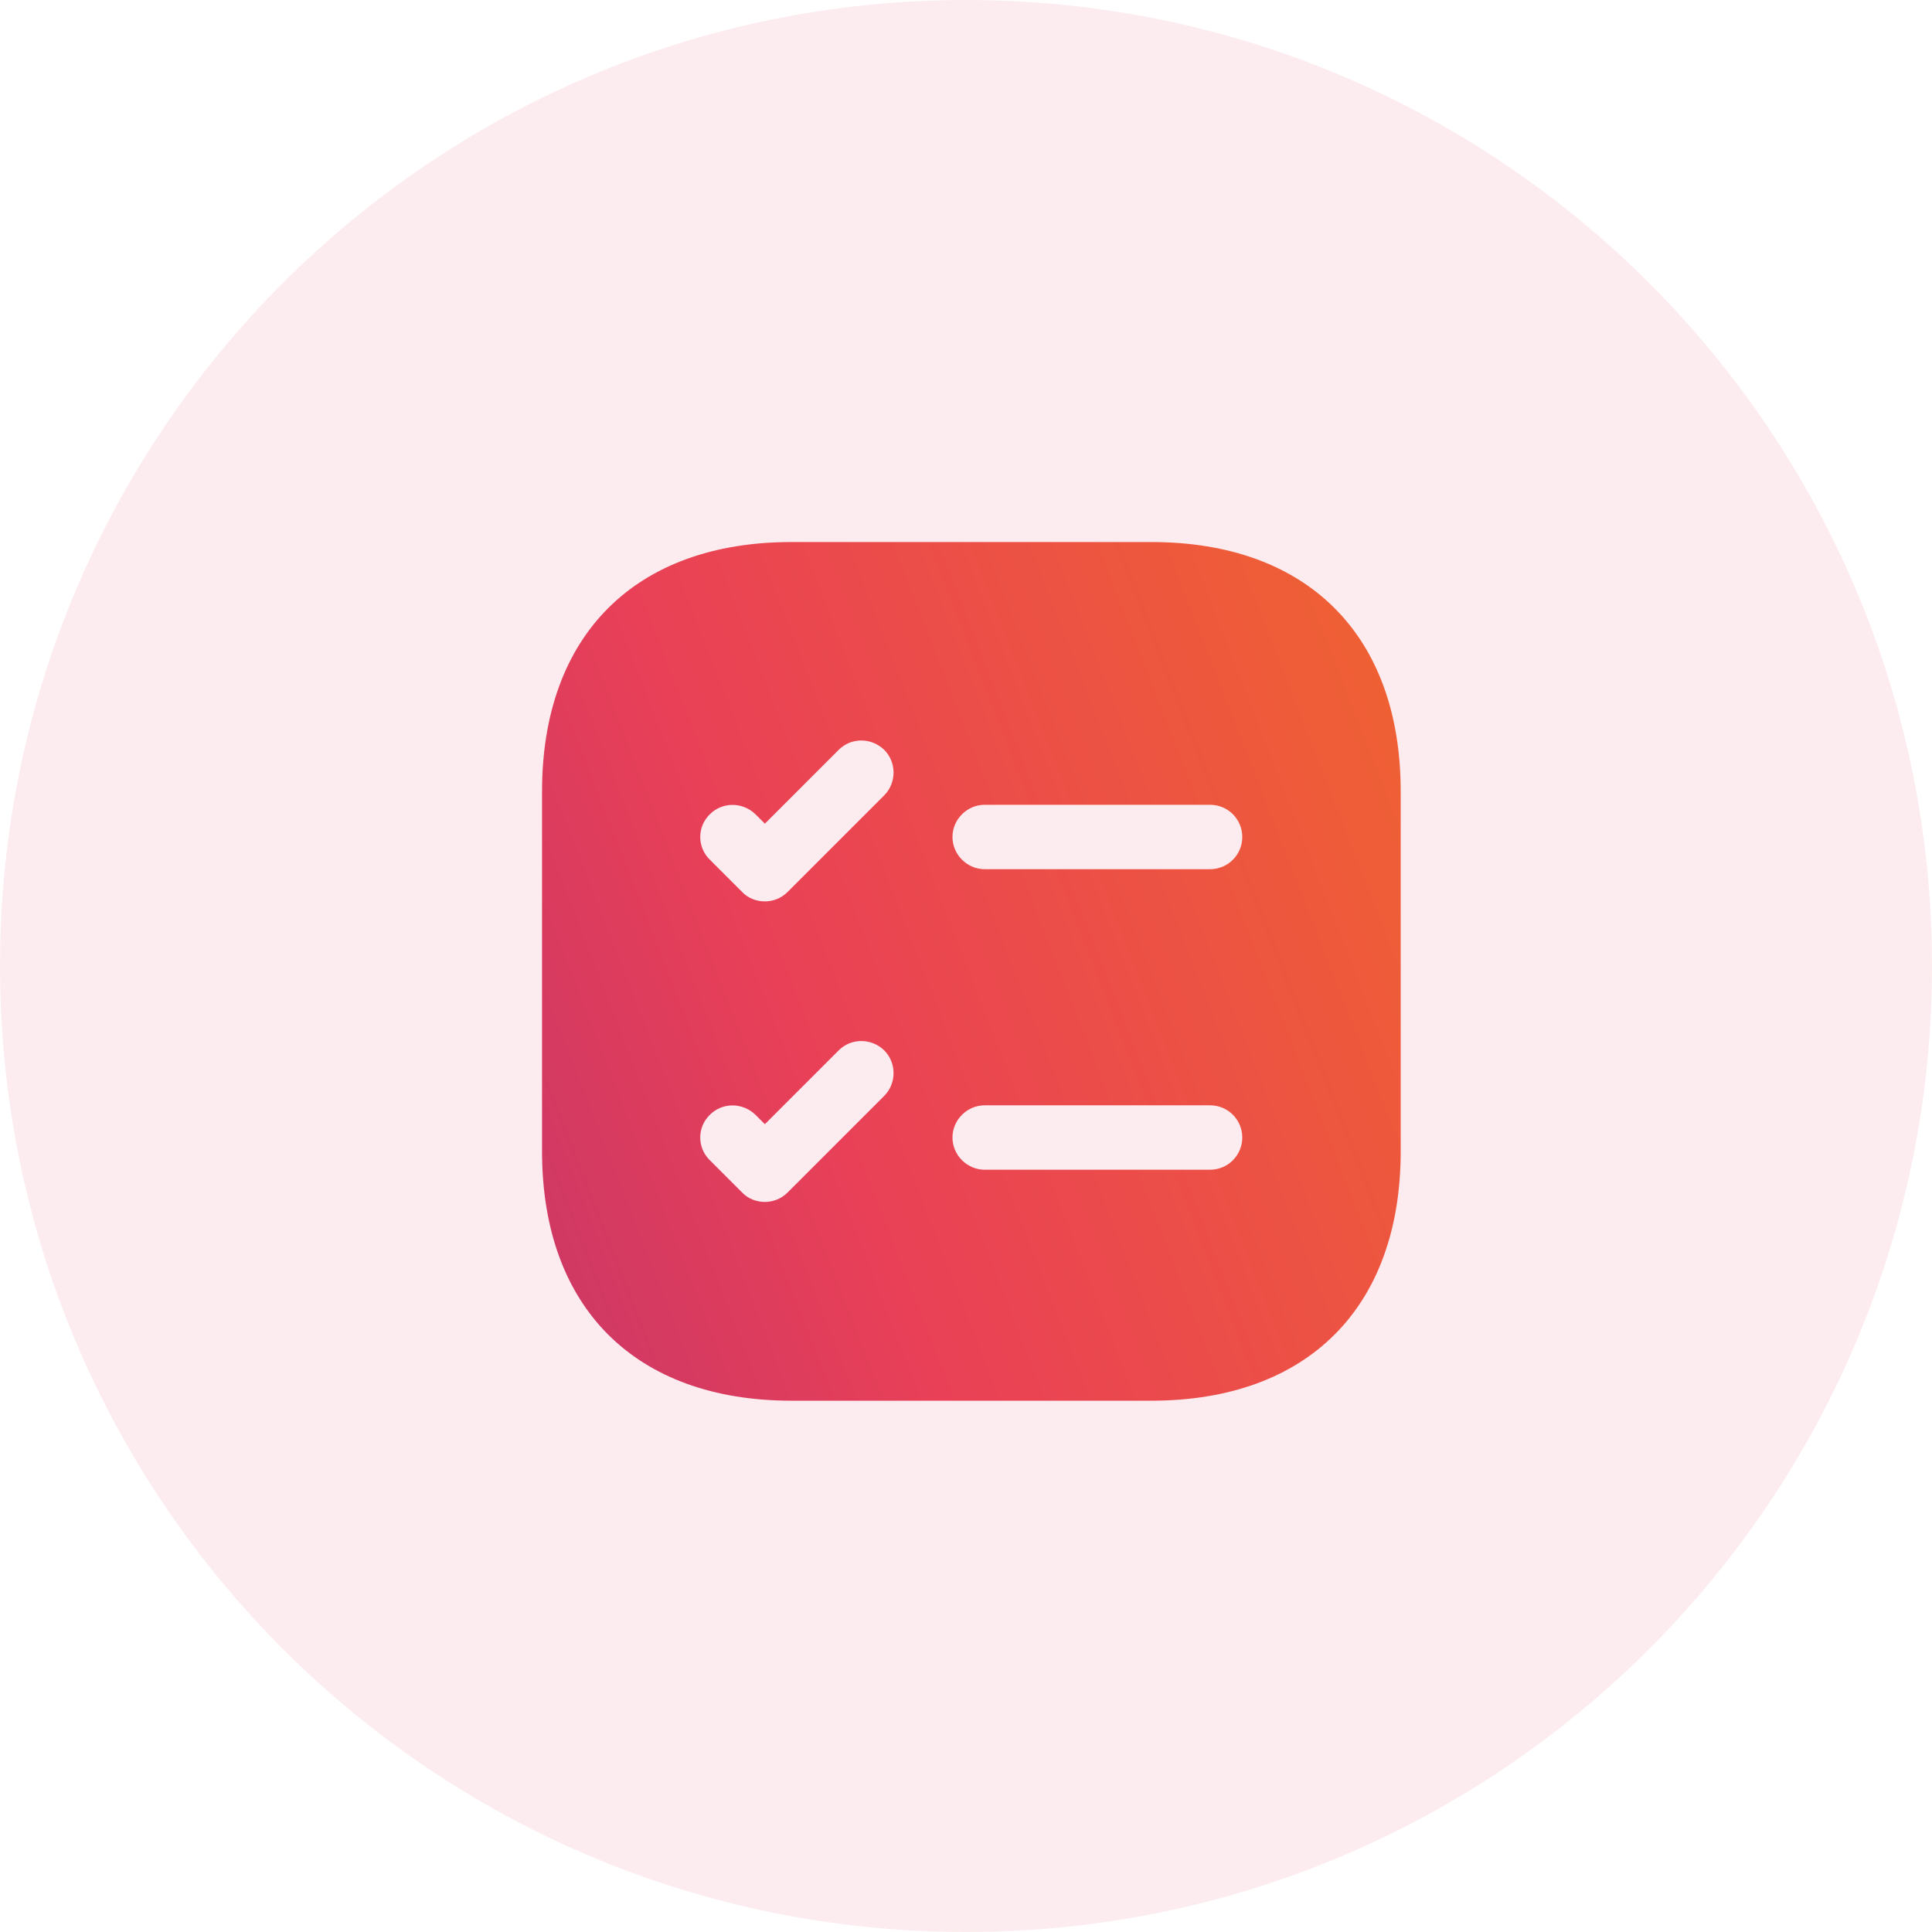
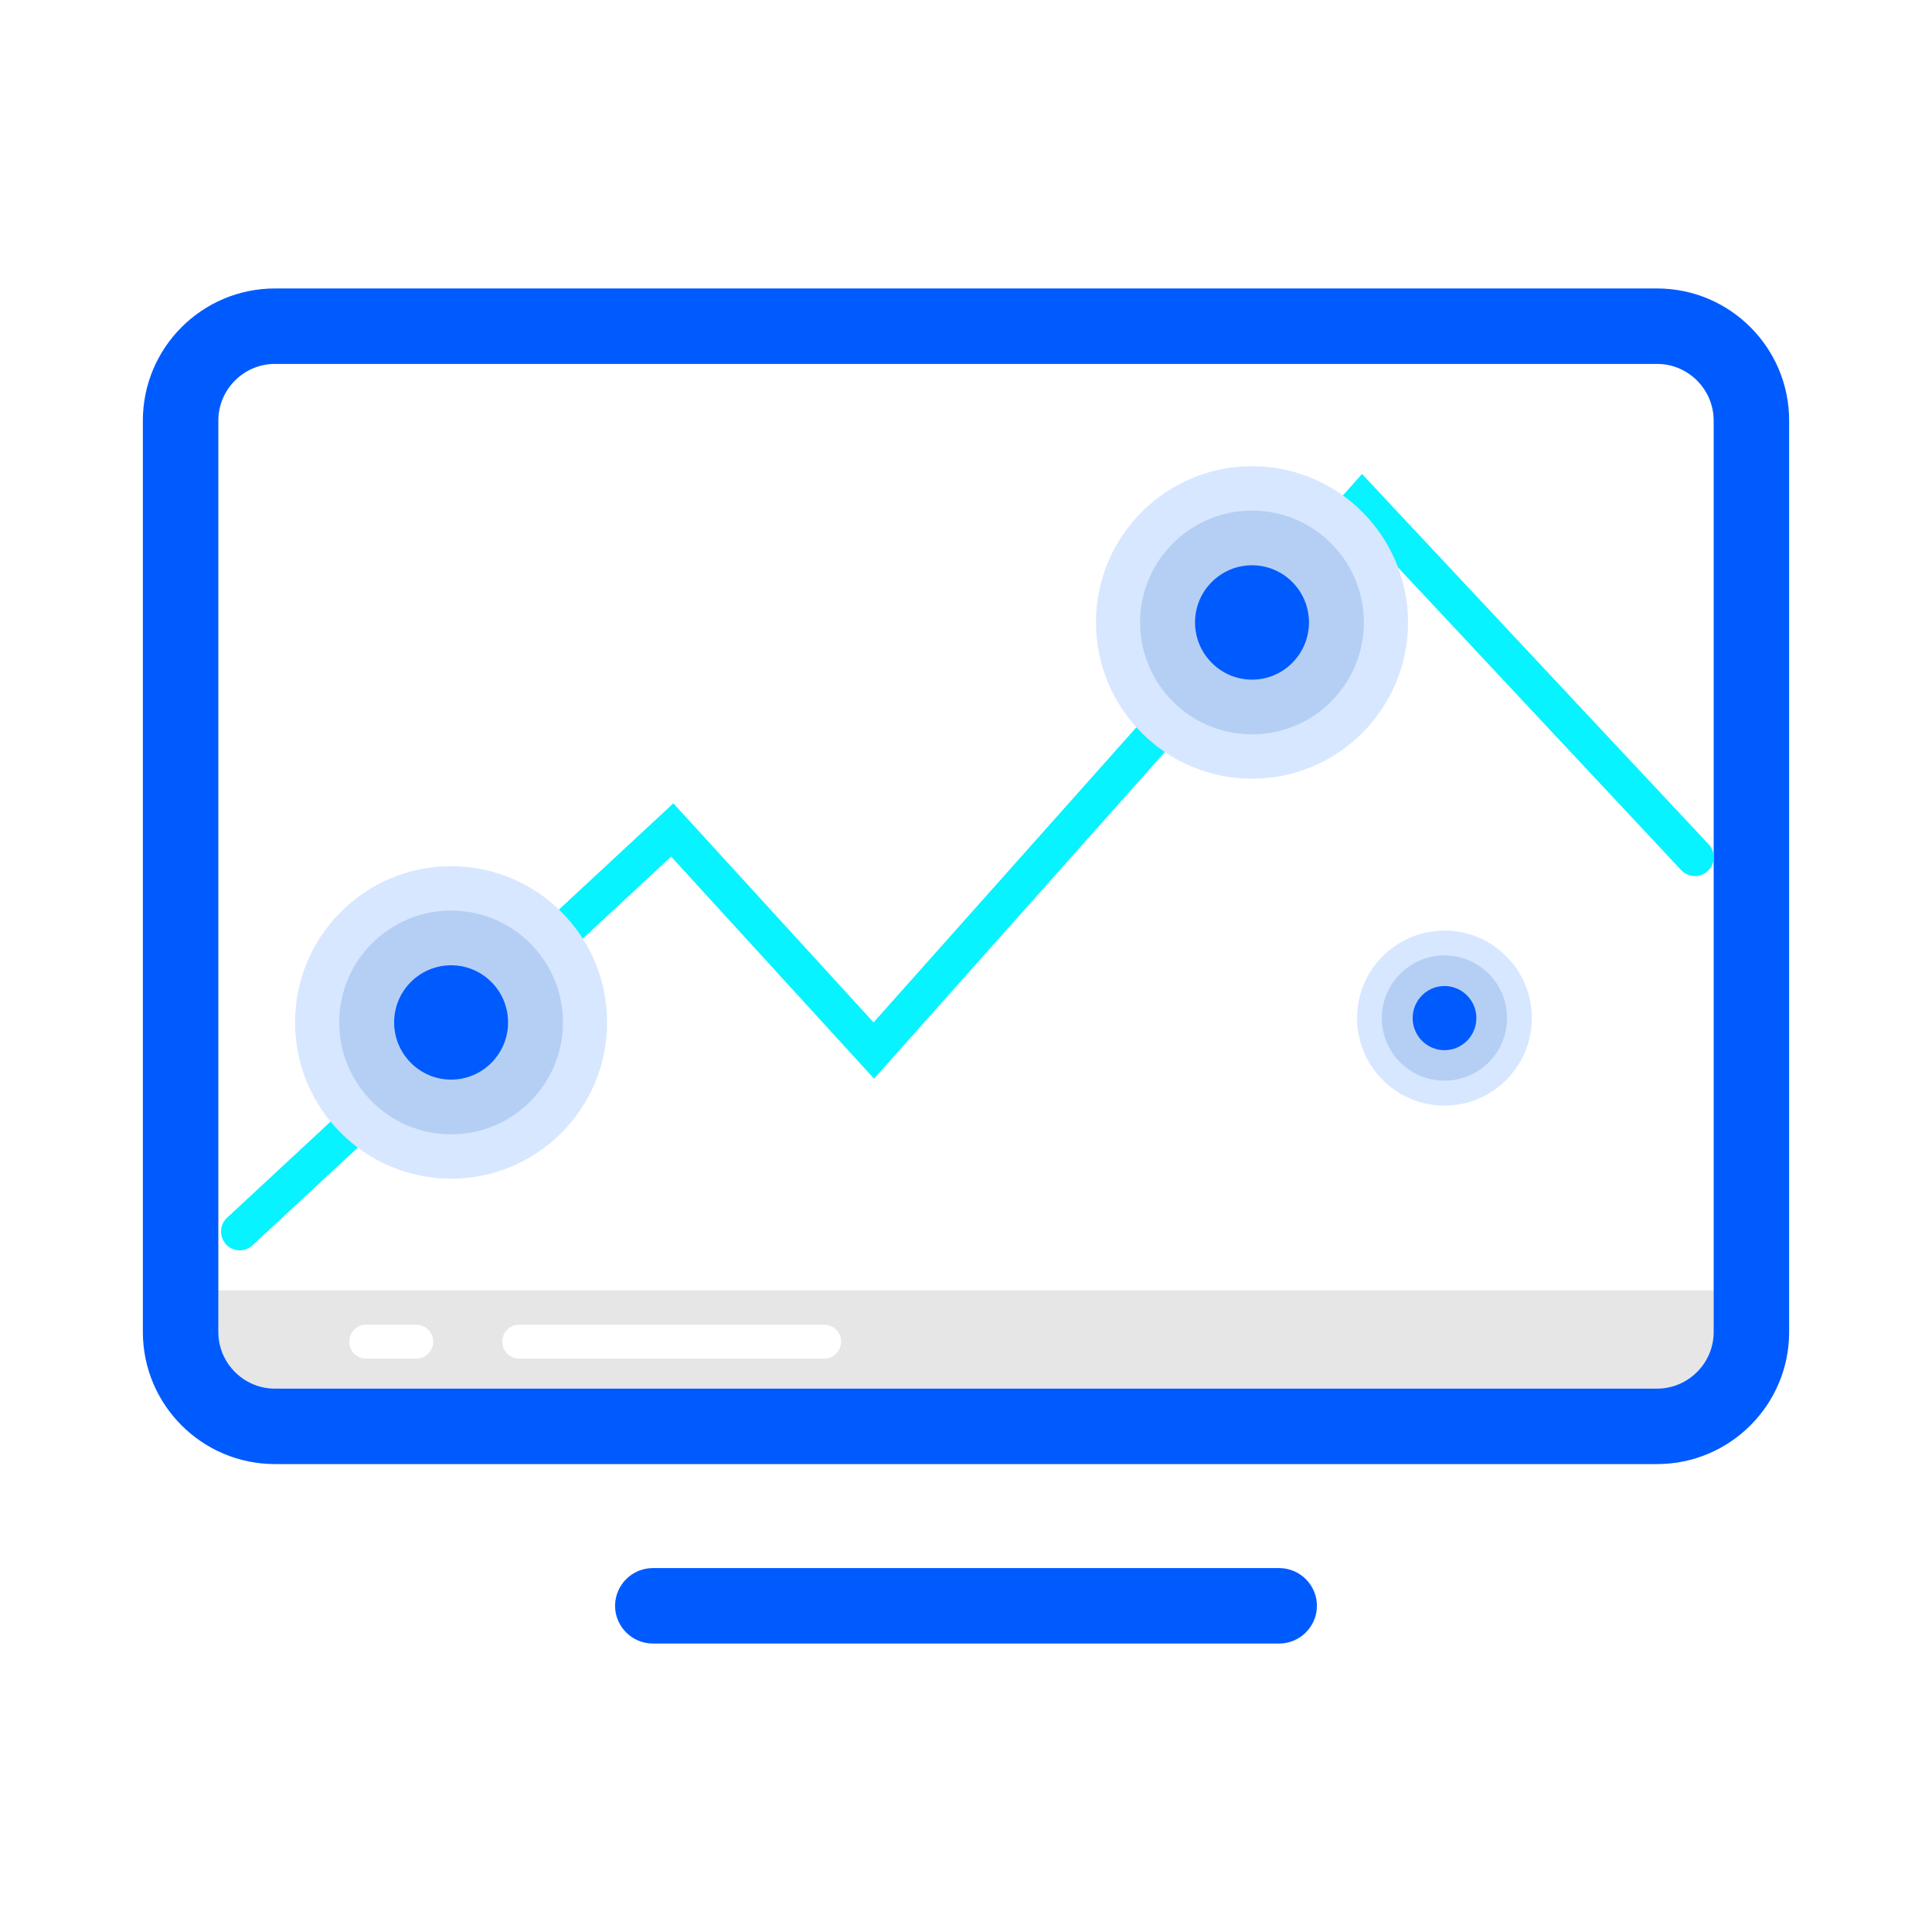
- <svg xmlns="http://www.w3.org/2000/svg" width="72" height="72" viewBox="0 0 72 72" fill="none">
-   <circle opacity="0.1" cx="36" cy="36" r="36" fill="#E94057" />
-   <path d="M42.904 20.2H29.496C23.672 20.2 20.2 23.672 20.2 29.496V42.904C20.2 48.728 23.672 52.2 29.496 52.2H42.904C48.728 52.2 52.2 48.728 52.2 42.904V29.496C52.2 23.672 48.728 20.2 42.904 20.2ZM32.952 40.84L29.352 44.44C29.112 44.68 28.808 44.792 28.504 44.792C28.2 44.792 27.88 44.68 27.656 44.44L26.456 43.24C25.976 42.776 25.976 42.008 26.456 41.544C26.92 41.08 27.672 41.08 28.152 41.544L28.504 41.896L31.256 39.144C31.72 38.68 32.472 38.68 32.952 39.144C33.416 39.608 33.416 40.376 32.952 40.84ZM32.952 29.64L29.352 33.24C29.112 33.48 28.808 33.592 28.504 33.592C28.2 33.592 27.88 33.48 27.656 33.24L26.456 32.04C25.976 31.576 25.976 30.808 26.456 30.344C26.92 29.88 27.672 29.88 28.152 30.344L28.504 30.696L31.256 27.944C31.72 27.48 32.472 27.48 32.952 27.944C33.416 28.408 33.416 29.176 32.952 29.64ZM45.096 43.592H36.696C36.04 43.592 35.496 43.048 35.496 42.392C35.496 41.736 36.04 41.192 36.696 41.192H45.096C45.768 41.192 46.296 41.736 46.296 42.392C46.296 43.048 45.768 43.592 45.096 43.592ZM45.096 32.392H36.696C36.04 32.392 35.496 31.848 35.496 31.192C35.496 30.536 36.04 29.992 36.696 29.992H45.096C45.768 29.992 46.296 30.536 46.296 31.192C46.296 31.848 45.768 32.392 45.096 32.392Z" fill="url(#paint0_linear_13_2538)" />
-   <defs>
-     <linearGradient id="paint0_linear_13_2538" x1="-10.537" y1="55.264" x2="66.14" y2="25.385" gradientUnits="userSpaceOnUse">
-       <stop stop-color="#8A2387" />
-       <stop offset="0.531" stop-color="#E94057" />
-       <stop offset="1" stop-color="#F27121" />
-     </linearGradient>
-   </defs>
+ <svg xmlns="http://www.w3.org/2000/svg" width="72px" height="72px" viewBox="0 0 72 72" version="1.1">
+   <g id="surface1">
+     <path style=" stroke:none;fill-rule:nonzero;fill:rgb(100%,100%,100%);fill-opacity:1;" d="M 61.754 13.562 L 10.246 13.562 C 9.086 13.562 8.137 14.512 8.137 15.672 L 8.137 49.641 C 8.137 50.801 9.086 51.75 10.246 51.75 L 61.754 51.75 C 62.914 51.75 63.863 50.801 63.863 49.641 L 63.863 15.672 C 63.863 14.512 62.914 13.562 61.754 13.562 Z M 61.754 13.562 " />
+     <path style=" stroke:none;fill-rule:nonzero;fill:rgb(90.196%,90.196%,90.196%);fill-opacity:1;" d="M 10.246 51.75 L 61.754 51.75 C 62.914 51.75 63.863 50.801 63.863 49.641 L 63.863 48.086 L 8.137 48.086 L 8.137 49.641 C 8.137 50.809 9.086 51.75 10.246 51.75 Z M 10.246 51.75 " />
+     <path style=" stroke:none;fill-rule:nonzero;fill:rgb(0%,35.686%,100%);fill-opacity:1;" d="M 61.754 10.75 L 10.246 10.75 C 7.531 10.75 5.324 12.957 5.324 15.672 L 5.324 49.641 C 5.324 52.355 7.531 54.562 10.246 54.562 L 61.754 54.562 C 64.469 54.562 66.676 52.355 66.676 49.641 L 66.676 15.672 C 66.676 12.957 64.469 10.75 61.754 10.75 Z M 63.863 48.086 L 63.863 49.641 C 63.863 50.801 62.914 51.75 61.754 51.75 L 10.246 51.75 C 9.086 51.75 8.137 50.801 8.137 49.641 L 8.137 15.672 C 8.137 14.512 9.086 13.562 10.246 13.562 L 61.754 13.562 C 62.914 13.562 63.863 14.512 63.863 15.672 Z M 47.672 61.25 L 24.328 61.25 C 23.555 61.25 22.922 60.617 22.922 59.844 C 22.922 59.07 23.555 58.438 24.328 58.438 L 47.672 58.438 C 48.445 58.438 49.078 59.07 49.078 59.844 C 49.078 60.617 48.445 61.25 47.672 61.25 Z M 47.672 61.25 " />
+     <path style=" stroke:none;fill-rule:nonzero;fill:rgb(2.353%,95.294%,100%);fill-opacity:1;" d="M 8.938 46.598 C 8.746 46.598 8.559 46.52 8.422 46.371 C 8.164 46.082 8.176 45.641 8.465 45.379 L 25.094 29.938 L 32.555 38.102 L 50.758 17.664 L 63.676 31.465 C 63.941 31.746 63.93 32.195 63.648 32.457 C 63.367 32.723 62.922 32.711 62.656 32.43 L 50.785 19.742 L 32.574 40.199 L 25.012 31.922 L 9.414 46.406 C 9.273 46.531 9.105 46.598 8.938 46.598 Z M 8.938 46.598 " />
+     <path style=" stroke:none;fill-rule:nonzero;fill:rgb(84.314%,90.588%,100%);fill-opacity:1;" d="M 10.996 38.102 C 10.996 41.316 13.602 43.926 16.812 43.926 C 20.023 43.926 22.625 41.316 22.625 38.102 C 22.625 34.887 20.023 32.281 16.812 32.281 C 13.602 32.281 10.996 34.887 10.996 38.102 Z M 10.996 38.102 " />
+     <path style=" stroke:none;fill-rule:nonzero;fill:rgb(70.98%,81.176%,95.686%);fill-opacity:1;" d="M 12.641 38.102 C 12.641 40.406 14.508 42.273 16.812 42.273 C 19.113 42.273 20.98 40.406 20.98 38.102 C 20.98 35.801 19.113 33.934 16.812 33.934 C 14.508 33.934 12.641 35.801 12.641 38.102 Z M 12.641 38.102 " />
+     <path style=" stroke:none;fill-rule:nonzero;fill:rgb(0%,35.686%,100%);fill-opacity:1;" d="M 14.688 38.102 C 14.688 39.277 15.641 40.234 16.812 40.234 C 17.984 40.234 18.934 39.277 18.934 38.102 C 18.934 36.926 17.984 35.973 16.812 35.973 C 15.641 35.973 14.688 36.926 14.688 38.102 Z M 14.688 38.102 " />
+     <path style=" stroke:none;fill-rule:nonzero;fill:rgb(84.314%,90.588%,100%);fill-opacity:1;" d="M 40.844 23.195 C 40.844 26.41 43.449 29.02 46.66 29.02 C 49.871 29.02 52.473 26.41 52.473 23.195 C 52.473 19.98 49.871 17.375 46.66 17.375 C 43.449 17.375 40.844 19.98 40.844 23.195 Z M 40.844 23.195 " />
+     <path style=" stroke:none;fill-rule:nonzero;fill:rgb(70.98%,81.176%,95.686%);fill-opacity:1;" d="M 42.488 23.195 C 42.488 25.5 44.355 27.367 46.66 27.367 C 48.961 27.367 50.828 25.5 50.828 23.195 C 50.828 20.895 48.961 19.027 46.66 19.027 C 44.355 19.027 42.488 20.895 42.488 23.195 Z M 42.488 23.195 " />
+     <path style=" stroke:none;fill-rule:nonzero;fill:rgb(0%,35.686%,100%);fill-opacity:1;" d="M 44.535 23.195 C 44.535 24.371 45.488 25.328 46.66 25.328 C 47.832 25.328 48.781 24.371 48.781 23.195 C 48.781 22.02 47.832 21.066 46.66 21.066 C 45.488 21.066 44.535 22.02 44.535 23.195 Z M 44.535 23.195 " />
+     <path style=" stroke:none;fill-rule:nonzero;fill:rgb(84.314%,90.588%,100%);fill-opacity:1;" d="M 50.574 37.941 C 50.574 39.742 52.035 41.203 53.832 41.203 C 55.629 41.203 57.086 39.742 57.086 37.941 C 57.086 36.141 55.629 34.68 53.832 34.68 C 52.035 34.68 50.574 36.141 50.574 37.941 Z M 50.574 37.941 " />
+     <path style=" stroke:none;fill-rule:nonzero;fill:rgb(70.98%,81.176%,95.686%);fill-opacity:1;" d="M 51.496 37.941 C 51.496 39.23 52.543 40.273 53.832 40.273 C 55.121 40.273 56.164 39.23 56.164 37.941 C 56.164 36.652 55.121 35.605 53.832 35.605 C 52.543 35.605 51.496 36.652 51.496 37.941 Z M 51.496 37.941 " />
+     <path style=" stroke:none;fill-rule:nonzero;fill:rgb(0%,35.686%,100%);fill-opacity:1;" d="M 52.645 37.941 C 52.645 38.602 53.176 39.137 53.832 39.137 C 54.488 39.137 55.02 38.602 55.02 37.941 C 55.02 37.281 54.488 36.746 53.832 36.746 C 53.176 36.746 52.645 37.281 52.645 37.941 Z M 52.645 37.941 " />
+     <path style=" stroke:none;fill-rule:nonzero;fill:rgb(100%,100%,100%);fill-opacity:1;" d="M 30.711 50.633 L 19.352 50.633 C 19 50.633 18.719 50.352 18.719 50 C 18.719 49.648 19 49.367 19.352 49.367 L 30.711 49.367 C 31.062 49.367 31.344 49.648 31.344 50 C 31.344 50.344 31.059 50.633 30.711 50.633 Z M 15.512 50.633 L 13.648 50.633 C 13.297 50.633 13.016 50.352 13.016 50 C 13.016 49.648 13.297 49.367 13.648 49.367 L 15.512 49.367 C 15.863 49.367 16.145 49.648 16.145 50 C 16.145 50.344 15.855 50.633 15.512 50.633 Z M 15.512 50.633 " />
+   </g>
</svg>
